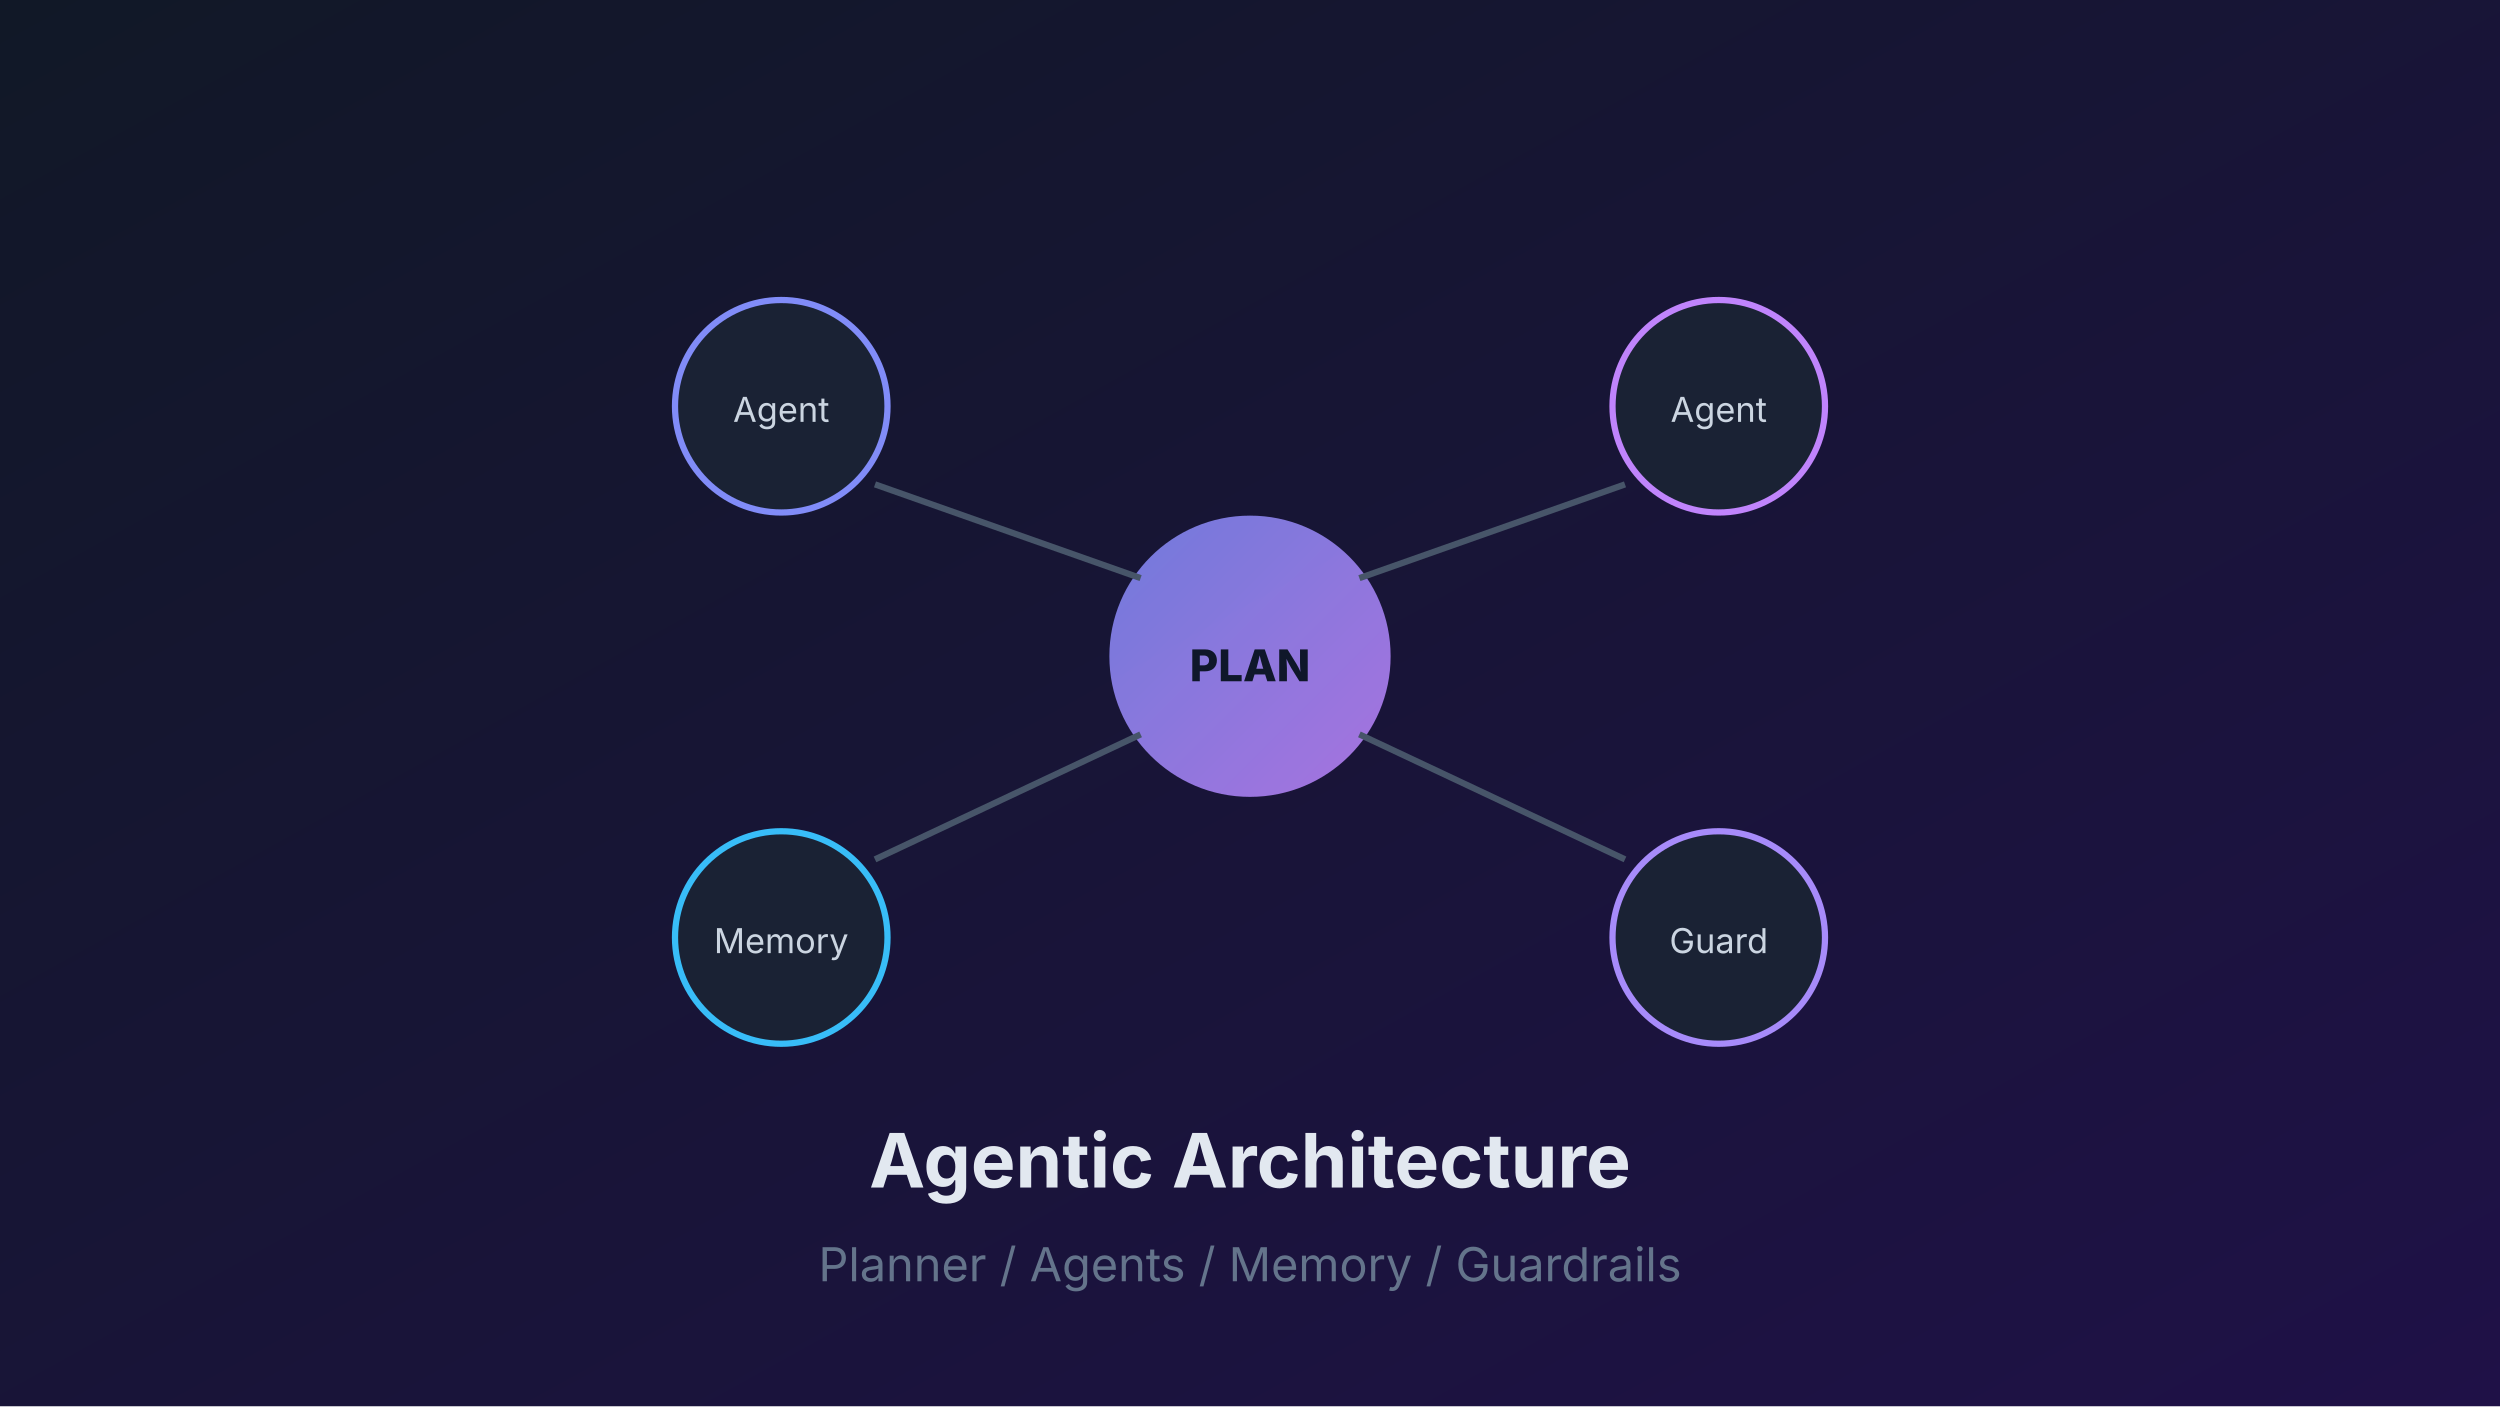
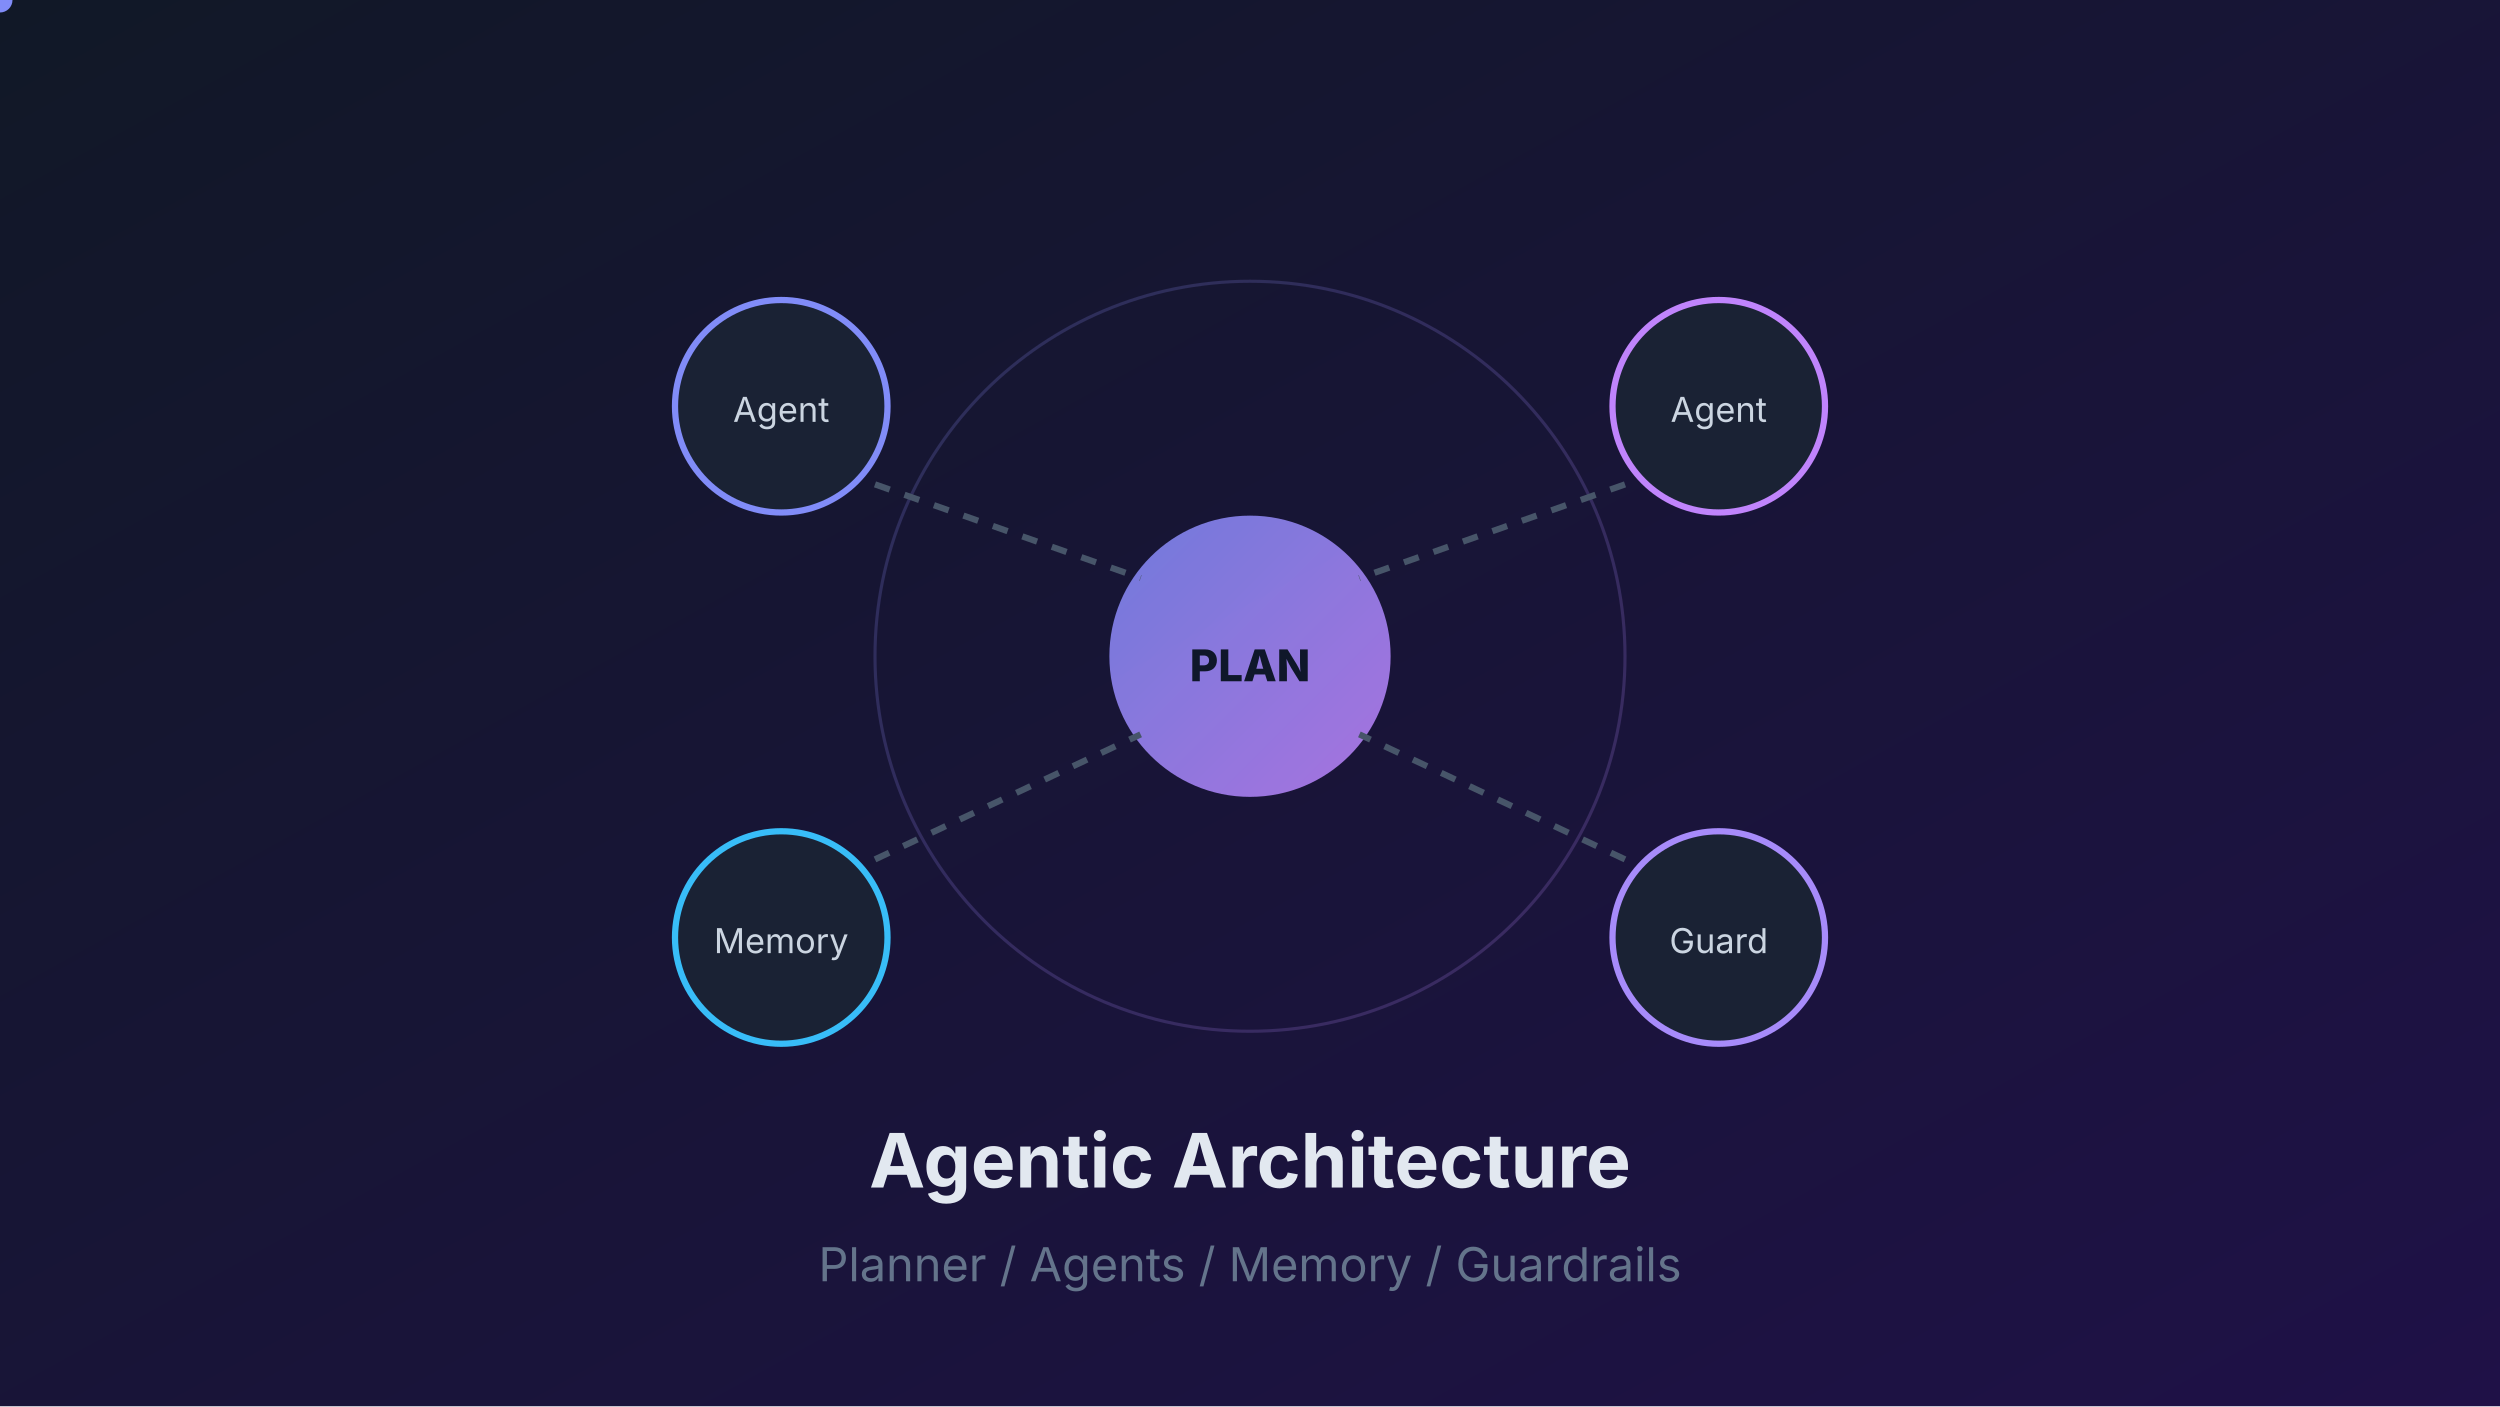
<svg xmlns="http://www.w3.org/2000/svg" viewBox="0 0 800 450" role="img" aria-label="Agentic Platform Architecture">
  <defs>
    <linearGradient id="bg3" x1="0%" y1="0%" x2="100%" y2="100%">
      <stop offset="0%" stop-color="#111827" />
      <stop offset="100%" stop-color="#1f1147" />
    </linearGradient>
    <linearGradient id="accent3" x1="0%" y1="0%" x2="100%" y2="100%">
      <stop offset="0%" stop-color="#818cf8" />
      <stop offset="100%" stop-color="#c084fc" />
    </linearGradient>
  </defs>
+   <style>
+     @keyframes ap-hub { 0%,100%{transform:scale(1);opacity:.85} 50%{transform:scale(1.06);opacity:1} }
+     @keyframes ap-orbit { from{transform:rotate(0deg)} to{transform:rotate(360deg)} }
+     @keyframes ap-node { 0%,100%{transform:translateY(0)} 50%{transform:translateY(-5px)} }
+     @keyframes ap-flow { to { stroke-dashoffset: -20; } }
+     .ap-hub { transform-origin:400px 210px; animation:ap-hub 2.8s ease-in-out infinite; }
+     .ap-orbit { transform-origin:400px 210px; animation:ap-orbit 28s linear infinite; }
+     .ap-n1 { transform-origin:250px 130px; animation:ap-node 3.2s ease-in-out infinite; }
+     .ap-n2 { transform-origin:550px 130px; animation:ap-node 3.2s ease-in-out infinite .4s; }
+     .ap-n3 { transform-origin:250px 300px; animation:ap-node 3.2s ease-in-out infinite .8s; }
+     .ap-n4 { transform-origin:550px 300px; animation:ap-node 3.2s ease-in-out infinite 1.2s; }
+     .ap-flow { stroke-dasharray:5 5; animation:ap-flow 1.8s linear infinite; }
+     @media (prefers-reduced-motion:reduce){*{animation:none!important}}
+   </style>
  <rect width="800" height="450" fill="url(#bg3)" />
-   <circle cx="400" cy="210" r="45" fill="url(#accent3)" opacity="0.85" />
-   <text x="400" y="218" text-anchor="middle" fill="#0f172a" font-family="Inter, Arial, sans-serif" font-size="14" font-weight="800">PLAN</text>
-   <circle cx="250" cy="130" r="34" fill="#1a2234" stroke="#818cf8" stroke-width="2" />
-   <circle cx="550" cy="130" r="34" fill="#1a2234" stroke="#c084fc" stroke-width="2" />
-   <circle cx="250" cy="300" r="34" fill="#1a2234" stroke="#38bdf8" stroke-width="2" />
-   <circle cx="550" cy="300" r="34" fill="#1a2234" stroke="#a78bfa" stroke-width="2" />
-   <line x1="280" y1="155" x2="365" y2="185" stroke="#475569" stroke-width="2" />
-   <line x1="520" y1="155" x2="435" y2="185" stroke="#475569" stroke-width="2" />
-   <line x1="280" y1="275" x2="365" y2="235" stroke="#475569" stroke-width="2" />
-   <line x1="520" y1="275" x2="435" y2="235" stroke="#475569" stroke-width="2" />
-   <text x="250" y="135" text-anchor="middle" fill="#cbd5e1" font-size="11" font-family="Inter, Arial, sans-serif">Agent</text>
-   <text x="550" y="135" text-anchor="middle" fill="#cbd5e1" font-size="11" font-family="Inter, Arial, sans-serif">Agent</text>
-   <text x="250" y="305" text-anchor="middle" fill="#cbd5e1" font-size="11" font-family="Inter, Arial, sans-serif">Memory</text>
-   <text x="550" y="305" text-anchor="middle" fill="#cbd5e1" font-size="11" font-family="Inter, Arial, sans-serif">Guard</text>
+   <circle class="ap-orbit" cx="400" cy="210" r="120" fill="none" stroke="url(#accent3)" stroke-width="1" opacity="0.2" />
+   <g class="ap-hub">
+     <circle cx="400" cy="210" r="45" fill="url(#accent3)" opacity="0.85" />
+     <text x="400" y="218" text-anchor="middle" fill="#0f172a" font-family="Inter, Arial, sans-serif" font-size="14" font-weight="800">PLAN</text>
+   </g>
+   <g class="ap-n1">
+     <circle cx="250" cy="130" r="34" fill="#1a2234" stroke="#818cf8" stroke-width="2" />
+     <text x="250" y="135" text-anchor="middle" fill="#cbd5e1" font-size="11" font-family="Inter, Arial, sans-serif">Agent</text>
+   </g>
+   <g class="ap-n2">
+     <circle cx="550" cy="130" r="34" fill="#1a2234" stroke="#c084fc" stroke-width="2" />
+     <text x="550" y="135" text-anchor="middle" fill="#cbd5e1" font-size="11" font-family="Inter, Arial, sans-serif">Agent</text>
+   </g>
+   <g class="ap-n3">
+     <circle cx="250" cy="300" r="34" fill="#1a2234" stroke="#38bdf8" stroke-width="2" />
+     <text x="250" y="305" text-anchor="middle" fill="#cbd5e1" font-size="11" font-family="Inter, Arial, sans-serif">Memory</text>
+   </g>
+   <g class="ap-n4">
+     <circle cx="550" cy="300" r="34" fill="#1a2234" stroke="#a78bfa" stroke-width="2" />
+     <text x="550" y="305" text-anchor="middle" fill="#cbd5e1" font-size="11" font-family="Inter, Arial, sans-serif">Guard</text>
+   </g>
+   <line class="ap-flow" x1="280" y1="155" x2="365" y2="185" stroke="#475569" stroke-width="2" />
+   <line class="ap-flow" x1="520" y1="155" x2="435" y2="185" stroke="#475569" stroke-width="2" style="animation-delay:.3s" />
+   <line class="ap-flow" x1="280" y1="275" x2="365" y2="235" stroke="#475569" stroke-width="2" style="animation-delay:.6s" />
+   <line class="ap-flow" x1="520" y1="275" x2="435" y2="235" stroke="#475569" stroke-width="2" style="animation-delay:.9s" />
+   <circle r="4" fill="#818cf8">
+     <animateMotion dur="2.5s" repeatCount="indefinite" path="M280 155 L365 185" />
+     <animate attributeName="opacity" values="0;1;0" keyTimes="0;0.5;1" dur="2.5s" repeatCount="indefinite" />
+   </circle>
  <text x="400" y="380" text-anchor="middle" fill="#e2e8f0" font-family="Inter, Arial, sans-serif" font-size="24" font-weight="700">Agentic Architecture</text>
  <text x="400" y="410" text-anchor="middle" fill="#64748b" font-family="Inter, Arial, sans-serif" font-size="15">Planner / Agents / Memory / Guardrails</text>
</svg>
